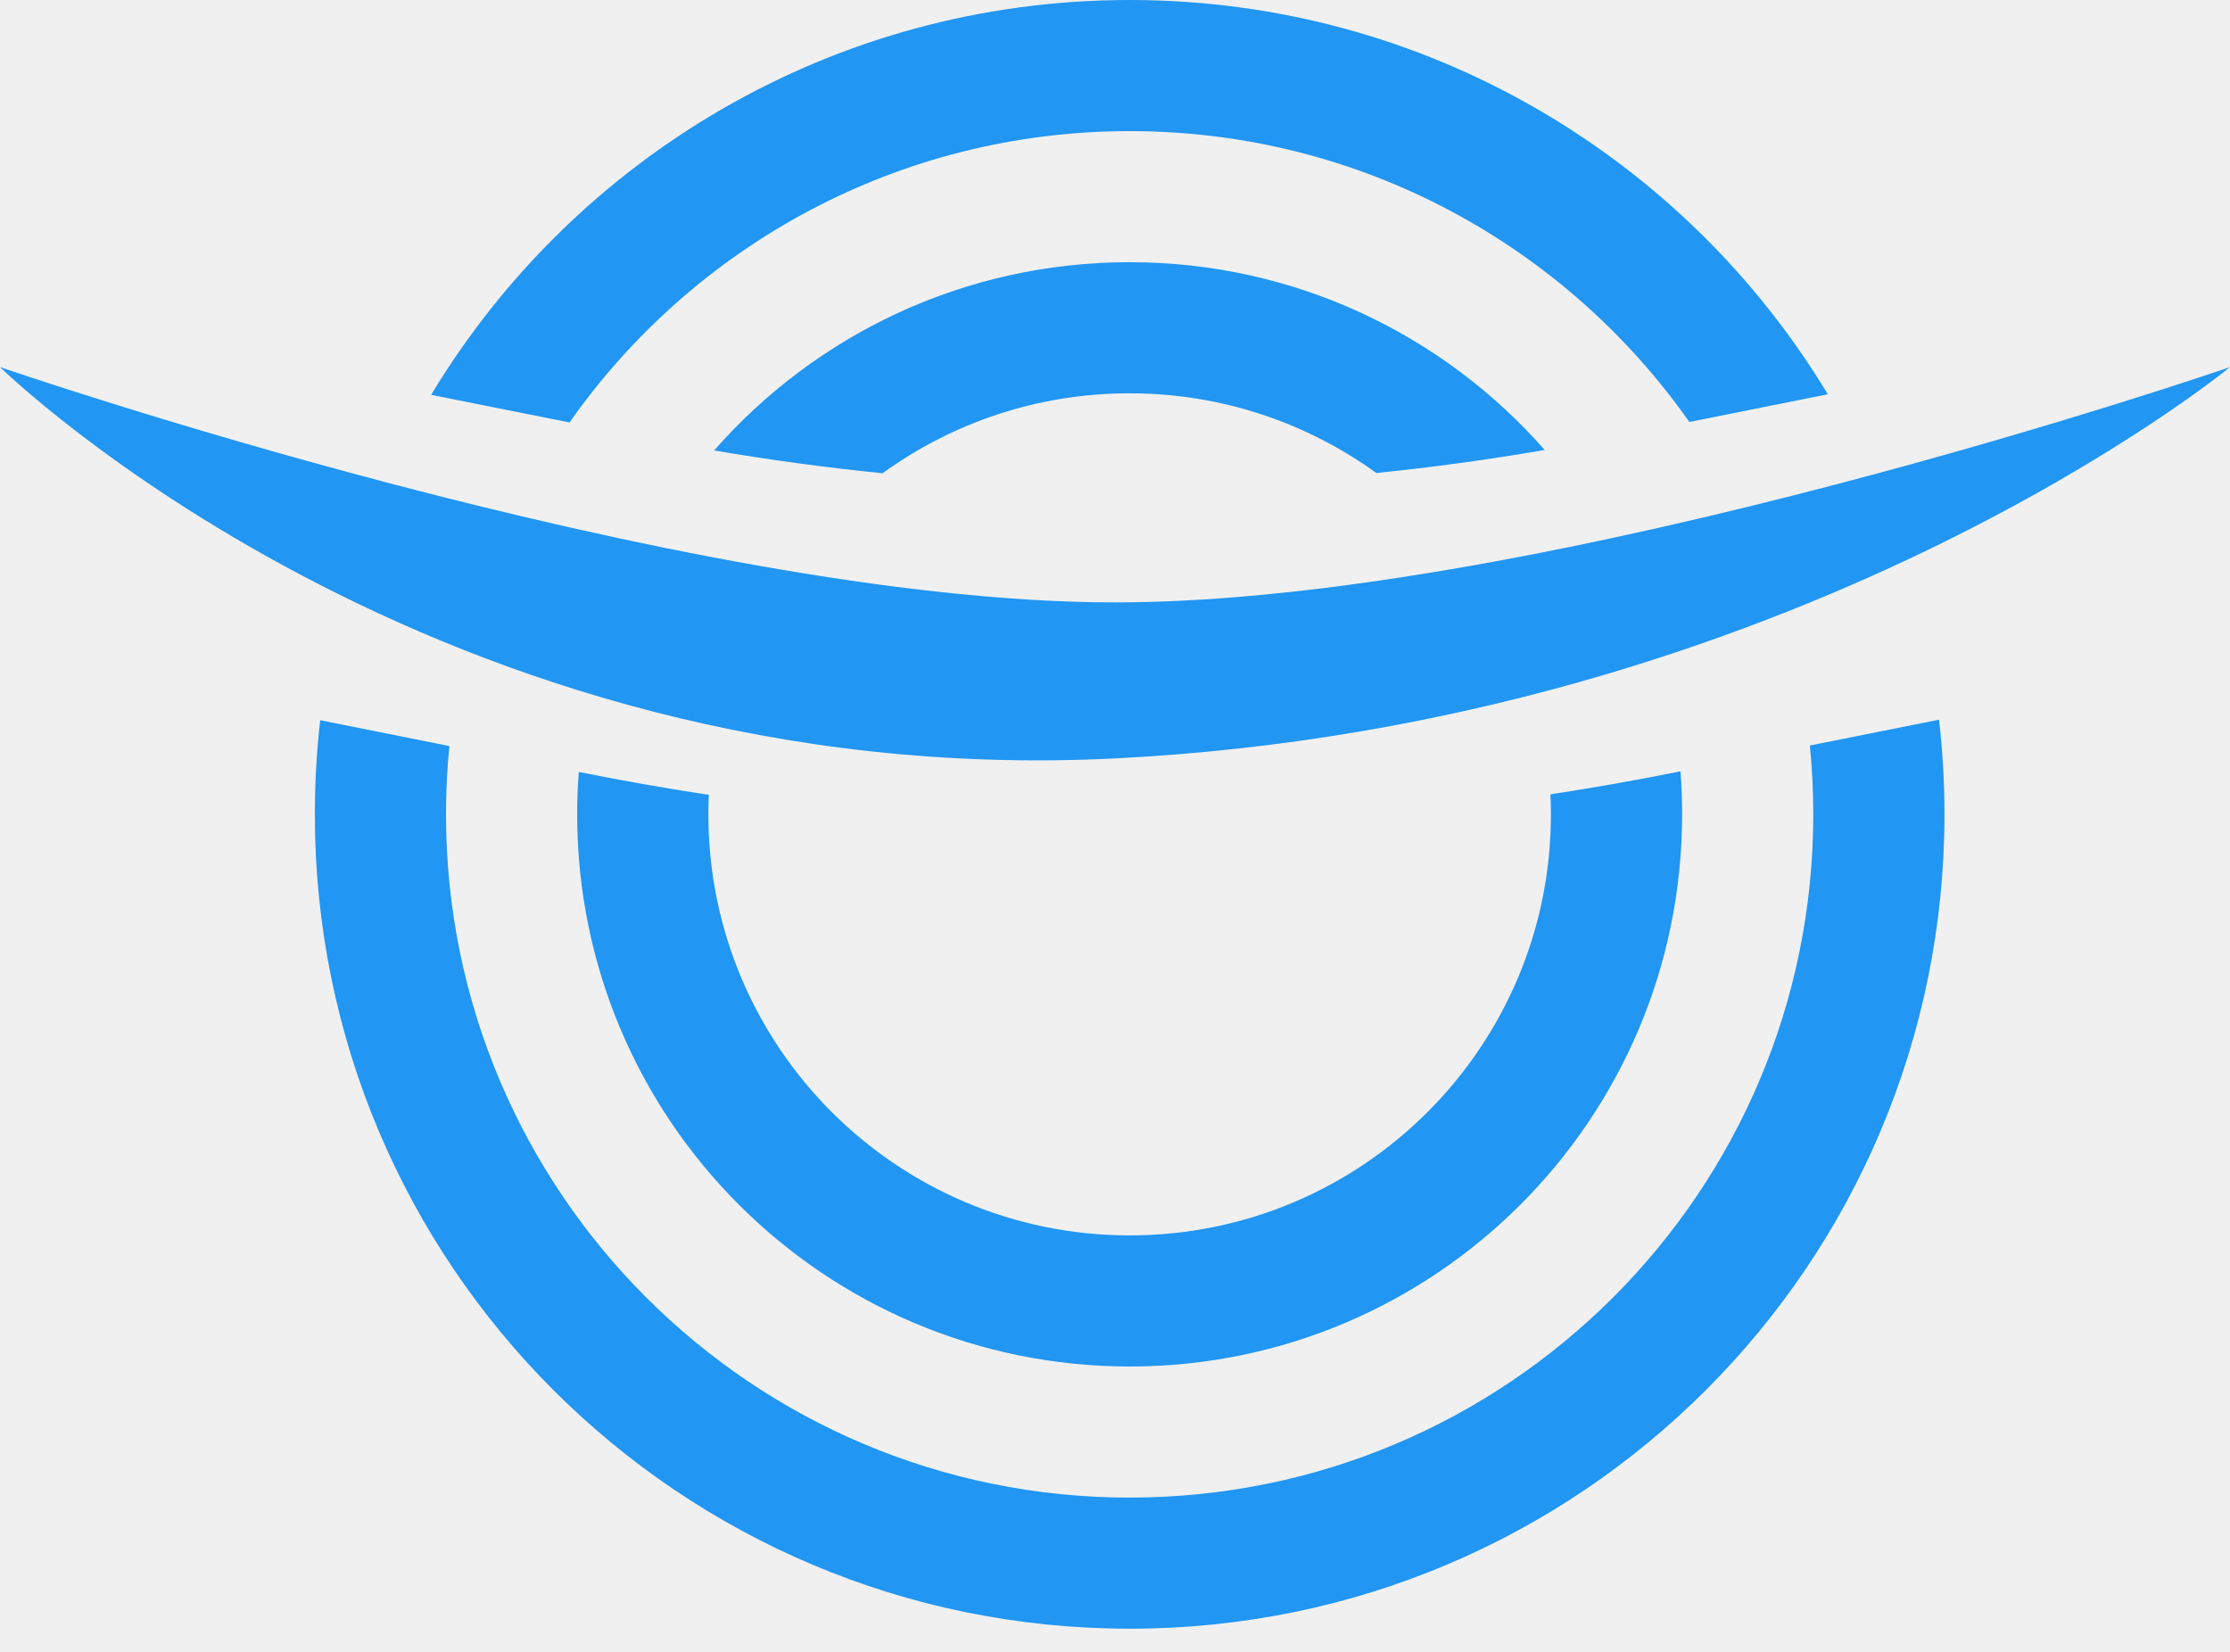
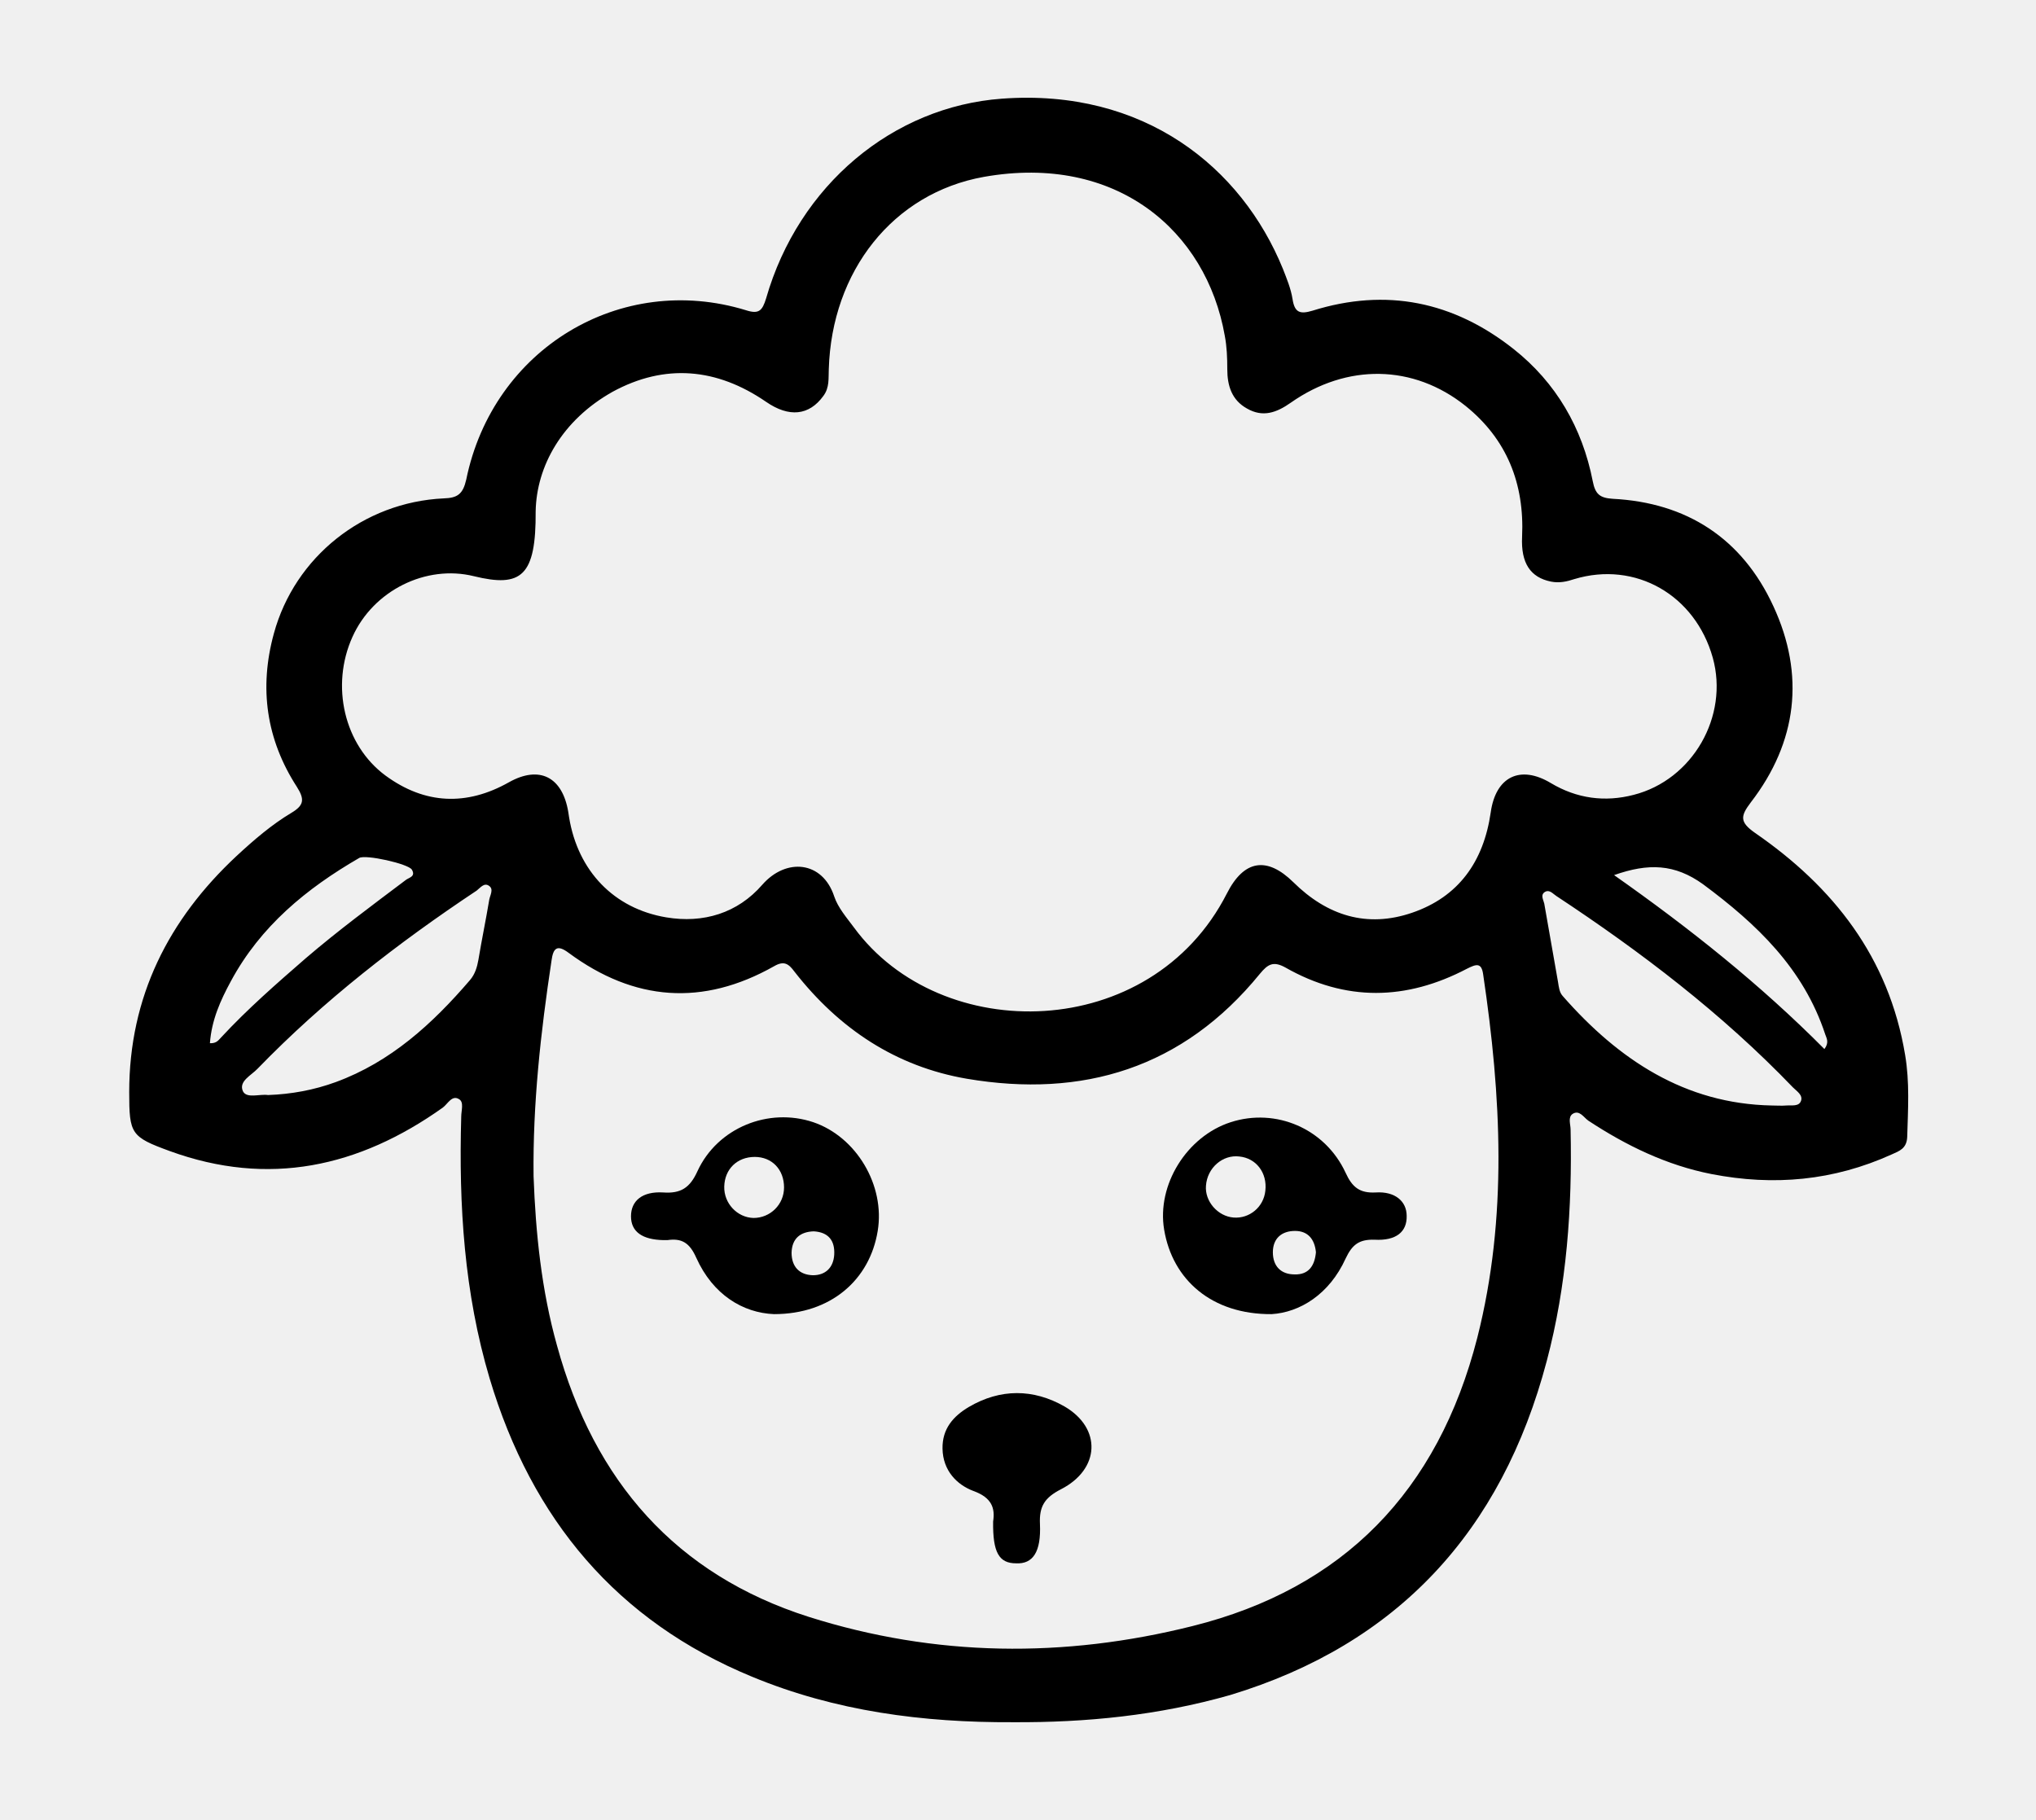
- <svg xmlns="http://www.w3.org/2000/svg" width="54" height="40" viewBox="0 0 54 40" fill="none">
-   <path fill-rule="evenodd" clip-rule="evenodd" d="M17.164 19.247C17.157 19.403 17.153 19.561 17.153 19.719C17.153 25.35 21.72 29.915 27.355 29.915C32.989 29.915 37.556 25.35 37.556 19.719C37.556 19.557 37.552 19.396 37.545 19.235C38.562 19.08 39.576 18.901 40.587 18.699L40.693 18.678C40.719 19.022 40.733 19.369 40.733 19.719C40.733 27.104 34.743 33.09 27.355 33.09C19.966 33.09 13.976 27.104 13.976 19.719C13.976 19.374 13.99 19.032 14.015 18.693L14.049 18.699C15.084 18.906 16.122 19.089 17.164 19.247ZM33.328 11.454C31.649 10.24 29.585 9.524 27.355 9.524C25.119 9.524 23.052 10.242 21.372 11.46C20.008 11.323 18.648 11.139 17.293 10.907C19.745 8.113 23.344 6.349 27.355 6.349C31.36 6.349 34.954 8.108 37.406 10.896C36.052 11.129 34.692 11.315 33.328 11.454ZM43.826 18.052C43.881 18.6 43.909 19.157 43.909 19.719C43.909 28.857 36.497 36.264 27.355 36.264C18.212 36.264 10.8 28.857 10.8 19.719C10.8 19.162 10.828 18.61 10.882 18.066L7.754 17.441C7.668 18.189 7.624 18.949 7.624 19.719C7.624 30.61 16.457 39.439 27.355 39.439C38.252 39.439 47.086 30.61 47.086 19.719C47.086 18.944 47.041 18.179 46.954 17.427L43.826 18.052ZM44.261 9.547L40.908 10.218C37.913 5.958 32.959 3.175 27.355 3.175C21.744 3.175 16.786 5.964 13.791 10.23L10.44 9.561C13.892 3.832 20.176 0 27.355 0C34.528 0 40.807 3.826 44.261 9.547Z" fill="#2196F3" />
-   <mask id="mask0_1413_1551" style="mask-type:alpha" maskUnits="userSpaceOnUse" x="0" y="8" width="54" height="11">
-     <path d="M27 18.365C10.511 19.194 0 8.889 0 8.889C0 8.889 16.518 14.587 27 14.587C37.482 14.587 54 8.889 54 8.889C54 8.889 43.489 17.536 27 18.365Z" fill="white" />
-   </mask>
-   <g mask="url(#mask0_1413_1551)">
-     <path d="M-4.673e-05 8.889L3.731 -1.914L-8.008 17.047L-4.673e-05 8.889ZM27 18.365L26.425 6.951L27 18.365ZM54 8.889L61.267 17.713L50.269 -1.914L54 8.889ZM-4.673e-05 8.889C-8.008 17.047 -8.005 17.05 -8.001 17.054C-8 17.055 -7.997 17.058 -7.994 17.061C-7.99 17.065 -7.985 17.07 -7.98 17.075C-7.969 17.085 -7.959 17.096 -7.947 17.107C-7.924 17.129 -7.898 17.154 -7.869 17.181C-7.812 17.236 -7.744 17.3 -7.664 17.374C-7.506 17.522 -7.303 17.706 -7.056 17.922C-6.565 18.353 -5.897 18.913 -5.061 19.553C-3.396 20.83 -1.026 22.46 1.98 24.046C7.979 27.209 16.772 30.323 27.575 29.779L26.425 6.951C20.739 7.237 16.033 5.612 12.653 3.83C10.97 2.943 9.682 2.049 8.861 1.419C8.454 1.107 8.172 0.867 8.024 0.738C7.951 0.674 7.912 0.638 7.908 0.634C7.907 0.633 7.914 0.64 7.931 0.656C7.939 0.663 7.95 0.674 7.962 0.686C7.969 0.692 7.976 0.699 7.983 0.706C7.987 0.71 7.991 0.714 7.995 0.718C7.997 0.72 8 0.723 8.001 0.724C8.005 0.727 8.008 0.73 -4.673e-05 8.889ZM27.575 29.779C37.69 29.271 45.942 26.368 51.66 23.605C54.53 22.219 56.806 20.846 58.419 19.778C59.227 19.243 59.873 18.78 60.349 18.426C60.588 18.248 60.784 18.097 60.937 17.977C61.014 17.917 61.08 17.864 61.135 17.82C61.162 17.798 61.187 17.778 61.209 17.76C61.22 17.751 61.231 17.743 61.24 17.735C61.245 17.731 61.25 17.727 61.254 17.723C61.257 17.721 61.26 17.719 61.261 17.718C61.264 17.715 61.267 17.713 54 8.889C46.733 0.065 46.736 0.063 46.739 0.06C46.74 0.059 46.743 0.057 46.745 0.055C46.748 0.052 46.752 0.049 46.756 0.046C46.763 0.04 46.769 0.035 46.775 0.03C46.787 0.02 46.797 0.013 46.804 0.007C46.818 -0.004 46.823 -0.008 46.818 -0.005C46.81 0.002 46.764 0.038 46.683 0.098C46.52 0.22 46.217 0.439 45.781 0.728C44.907 1.307 43.526 2.148 41.706 3.027C38.047 4.795 32.798 6.631 26.425 6.951L27.575 29.779ZM54 8.889C50.269 -1.914 50.27 -1.915 50.271 -1.915C50.271 -1.915 50.272 -1.915 50.272 -1.915C50.273 -1.916 50.274 -1.916 50.274 -1.916C50.275 -1.916 50.275 -1.916 50.274 -1.916C50.271 -1.915 50.265 -1.913 50.255 -1.91C50.235 -1.903 50.2 -1.891 50.15 -1.874C50.051 -1.84 49.894 -1.788 49.684 -1.719C49.265 -1.58 48.639 -1.377 47.848 -1.13C46.261 -0.635 44.043 0.025 41.532 0.682C36.215 2.075 30.674 3.158 27 3.158V26.015C33.809 26.015 41.767 24.25 47.329 22.793C50.259 22.026 52.825 21.262 54.663 20.689C55.584 20.401 56.33 20.159 56.855 19.986C57.118 19.899 57.326 19.83 57.474 19.78C57.547 19.755 57.606 19.735 57.649 19.72C57.671 19.713 57.688 19.707 57.702 19.702C57.709 19.7 57.715 19.698 57.719 19.696C57.722 19.695 57.724 19.694 57.726 19.694C57.727 19.693 57.728 19.693 57.729 19.693C57.73 19.692 57.731 19.692 54 8.889ZM27 3.158C23.326 3.158 17.785 2.075 12.467 0.682C9.957 0.025 7.739 -0.635 6.152 -1.13C5.361 -1.377 4.735 -1.58 4.316 -1.719C4.106 -1.788 3.949 -1.84 3.85 -1.874C3.8 -1.891 3.765 -1.903 3.745 -1.91C3.735 -1.913 3.728 -1.915 3.726 -1.916C3.725 -1.916 3.725 -1.916 3.726 -1.916C3.726 -1.916 3.727 -1.916 3.727 -1.915C3.728 -1.915 3.729 -1.915 3.729 -1.915C3.73 -1.915 3.731 -1.914 -4.673e-05 8.889C-3.731 19.692 -3.73 19.692 -3.729 19.693C-3.728 19.693 -3.727 19.693 -3.726 19.694C-3.724 19.694 -3.722 19.695 -3.72 19.696C-3.715 19.698 -3.709 19.7 -3.702 19.702C-3.689 19.707 -3.671 19.713 -3.649 19.72C-3.606 19.735 -3.547 19.755 -3.474 19.78C-3.326 19.83 -3.118 19.899 -2.855 19.986C-2.33 20.159 -1.584 20.401 -0.663 20.689C1.175 21.262 3.741 22.026 6.671 22.793C12.233 24.25 20.191 26.015 27 26.015V3.158Z" fill="#2196F3" />
+ <svg xmlns="http://www.w3.org/2000/svg" version="1.1" id="Capa_1" x="0px" y="0px" viewBox="0 0 486.9 435.2" style="enable-background:new 0 0 486.9 435.2;" xml:space="preserve">
+   <style type="text/css">
+ 	.st0{stroke:#000000;stroke-miterlimit:10;}
+ 	.st1{fill:#656464;}
+ </style>
+   <g>
+     <g>
+       <path d="M242.2,411.9c-21.4,0.1-42.4-2.6-62.4-10.9c-32.2-13.3-52.6-37.5-62.7-71.3c-6.1-20.5-7.4-41.4-6.8-62.6    c0-1.5,0.7-3.5-0.5-4.2c-1.7-1.1-2.7,1.1-3.9,2c-20.1,14.3-41.7,19-65.3,10.4c-9.3-3.4-9.7-4.1-9.7-14.1    c0-22.8,9.4-41.3,25.7-56.5c4.1-3.8,8.4-7.5,13.1-10.3c3-1.8,3.2-3.2,1.3-6.2c-7.3-11.3-9.1-23.6-5.5-36.7    c5-18.3,21.4-31.4,40.6-32.3c3.3-0.1,4.6-1,5.4-4.5c6.4-31.3,36.9-49.7,66.9-40.5c3.1,1,3.9,0.1,4.8-2.8    c7.8-27.2,30.4-45.9,56.4-47.8c34-2.5,57.3,16.4,67.2,40.7c0.9,2.3,1.9,4.7,2.3,7.2c0.5,3.3,1.8,3.7,4.8,2.8    c17.6-5.5,33.7-2.2,48.1,9.2c10.1,8,16.4,18.8,18.9,31.6c0.6,3.1,1.7,4,4.8,4.2c17.6,0.9,30.9,9.4,38.4,25.7    c7.6,16.4,5.7,32.5-5.4,46.9c-2.5,3.3-2.7,4.7,1,7.3c18.7,12.9,32,29.7,35.9,53.1c1.1,6.5,0.7,13,0.5,19.6    c-0.1,2.8-1.9,3.4-3.7,4.2c-13.9,6.3-28.2,7.6-43.1,4.7c-10.7-2.1-20.4-6.8-29.5-12.8c-1.1-0.8-2.1-2.6-3.7-1.6    c-1.2,0.8-0.5,2.5-0.5,3.8c0.4,18.7-0.9,37.2-5.7,55.3c-10.8,40.9-35.8,67.8-75.7,79.9C277,410.3,259.7,412,242.2,411.9z     M128.1,122.3c0.1,15.5-3.4,18.3-14.8,15.5c-11.4-2.8-24,3.4-29,14.5c-5.3,11.7-2,25.9,7.9,33.2c9.4,6.9,19.4,7.3,29.5,1.6    c7.3-4.1,12.8-1.3,14.2,7.1c0.1,0.4,0.1,0.9,0.2,1.3c2.1,12.8,10.7,21.8,23.2,23.9c8.9,1.5,17.1-1,23-7.8    c5.7-6.5,14.4-5.7,17.2,2.8c0.9,2.7,3,5.1,4.7,7.4c20.8,28.4,71,27.6,89.2-8.1c4.1-8.1,9.6-8.9,15.9-2.7c8.1,8,17.6,11,28.4,7.3    c11.1-3.8,17.1-12.2,18.8-24c1.2-8.6,7.1-11.4,14.4-7c6.2,3.7,12.9,4.6,19.8,2.8c14.1-3.6,22.8-18.8,18.9-32.8    c-4.2-15-18.5-23.2-33.1-18.8c-1.8,0.6-3.6,1-5.6,0.6c-4.9-1-7.2-4.4-6.9-10.7c0.6-12.8-3.7-23.4-13.5-31.3    c-12.5-10-28.4-10.2-41.8-0.8c-3.4,2.4-6.7,3.6-10.5,1.4c-3.6-2-4.7-5.4-4.7-9.4c0-2.7-0.1-5.4-0.6-8c-4.4-25.1-25.9-43.6-57.6-38    c-21.8,3.9-36.4,22.6-37.1,46c-0.1,2.2,0.2,4.4-1.3,6.4c-3.4,4.7-8.2,5.2-13.7,1.4c-11.8-8.1-24.2-9.2-36.7-2.4    C134.4,100.5,128.3,111.5,128.1,122.3z M127.6,281.3c0.5,13.7,1.9,27.3,5.6,40.5c8.9,32.5,28.5,54.8,60.2,64.9    c30.3,9.6,61.1,9.9,91.8,2.2c36-9,58.7-32.2,68.1-69c7.3-28.8,5.7-57.8,1.4-86.8c-0.4-3-1.7-2.5-3.9-1.4    c-14.5,7.6-29,7.9-43.4-0.3c-2.9-1.6-4.2-0.8-6.1,1.5c-18.4,22.6-42.4,29.8-70.1,25.1c-16.9-2.9-30.5-11.9-41.2-25.6    c-1.4-1.9-2.5-2.7-4.9-1.3c-17,9.6-33.4,8.4-49.1-3.2c-2.8-2.1-3.7-1.1-4.1,1.8C129.3,246.9,127.4,264,127.6,281.3z M423.7,264.4    c1.2,0,2.3,0.1,3.5,0c1.3-0.1,3,0.3,3.5-1.1c0.5-1.4-1-2.3-1.9-3.2c-17-17.7-36.3-32.4-56.6-45.8c-0.8-0.5-1.6-1.6-2.7-1    c-1.2,0.7-0.4,1.9-0.2,2.8c1.1,6.3,2.2,12.6,3.3,18.8c0.2,1.2,0.3,2.4,1.1,3.3C387.1,253.5,403,264,423.7,264.4z M64.1,261.9    c5.6-0.2,11-1.2,16.2-3.1c13.1-4.8,23.1-13.9,32.1-24.4c1.2-1.4,1.7-3.1,2-4.8c0.8-4.8,1.8-9.6,2.6-14.4c0.2-1.1,1.1-2.5,0-3.3    c-1.2-0.9-2.1,0.4-3,1.1c-18.8,12.5-36.6,26.3-52.4,42.6c-1.5,1.6-4.6,3-3.5,5.4C59,262.8,62.1,261.6,64.1,261.9z M50.2,249.5    c1.6,0.1,2.1-0.8,2.7-1.4c6.3-6.8,13.3-12.9,20.2-18.9c7.7-6.6,15.8-12.6,23.9-18.7c0.7-0.6,2.5-0.8,1.5-2.5    c-0.8-1.4-11.1-3.7-12.6-2.8c-12.6,7.3-23.6,16.3-30.7,29.5C52.7,239.3,50.6,244,50.2,249.5z M386,209.3    c18.2,12.8,35,26.2,50.3,41.6c1.2-1.6,0.5-2.6,0.2-3.5c-5.2-15.8-16.4-26.4-29.2-35.9C400.5,206.6,394.2,206.4,386,209.3z" />
+       <path d="M185.1,314.3c-7.4-0.3-14.6-4.6-18.6-13.5c-1.6-3.6-3.5-4.7-6.9-4.2c-0.3,0-0.6,0-0.9,0c-5.1-0.1-7.8-2-7.8-5.7    c0-3.7,2.7-6,7.7-5.7c4.2,0.3,6.4-1.1,8.2-5.1c4.8-10.4,17-15.3,27.7-11.7c10.3,3.5,17.2,15.1,15.4,26    C208,306.1,198.7,314.3,185.1,314.3z M187.5,284c0-4.3-2.9-7.3-7-7.3c-4.2,0-7.2,2.9-7.3,7.1c-0.1,4,3.1,7.4,7,7.5    C184.2,291.3,187.5,288.1,187.5,284z M194.6,294.5c-3.2,0.1-5.2,1.7-5.3,5.1c0,3.3,1.8,5.3,5.1,5.4c3,0,4.9-1.8,5.1-4.9    C199.7,296.7,198.1,294.7,194.6,294.5z" />
+       <path d="M304.1,314.3c-14.3,0.1-23.7-8.2-25.7-20.2c-1.8-10.7,5.4-22.3,15.9-25.7c10.8-3.5,22.6,1.5,27.5,12.1    c1.6,3.5,3.4,4.9,7.2,4.7c4.6-0.3,7.4,2.1,7.4,5.6c0.1,3.8-2.5,6-7.7,5.7c-3.6-0.1-5.3,1.1-6.9,4.5    C317.9,309.6,310.8,313.9,304.1,314.3z M295,291.2c3.8,0.3,7.2-2.5,7.6-6.4c0.5-4.3-2.2-7.8-6.2-8.2c-4-0.5-7.7,2.7-8,7    C288.1,287.3,291.2,290.9,295,291.2z M314.7,299.5c-0.3-3.1-1.9-5.1-5-5.1c-3.2,0-5.3,1.8-5.3,5.1c0,3.3,1.9,5.3,5.2,5.3    C312.9,304.9,314.4,302.8,314.7,299.5z" />
+       <path d="M237.5,363.9c0.5-3.2-0.3-5.7-4.7-7.3c-4-1.5-7.3-4.9-7.4-10.1c-0.1-4.8,2.6-7.8,6.3-10c7.5-4.4,15.4-4.4,22.9-0.1    c8.9,5.2,8.5,15-0.9,19.8c-3.9,2-5.2,4.1-5,8.3c0.3,6.7-1.7,9.6-5.7,9.4C238.9,373.9,237.4,371.3,237.5,363.9z" />
+     </g>
  </g>
</svg>
